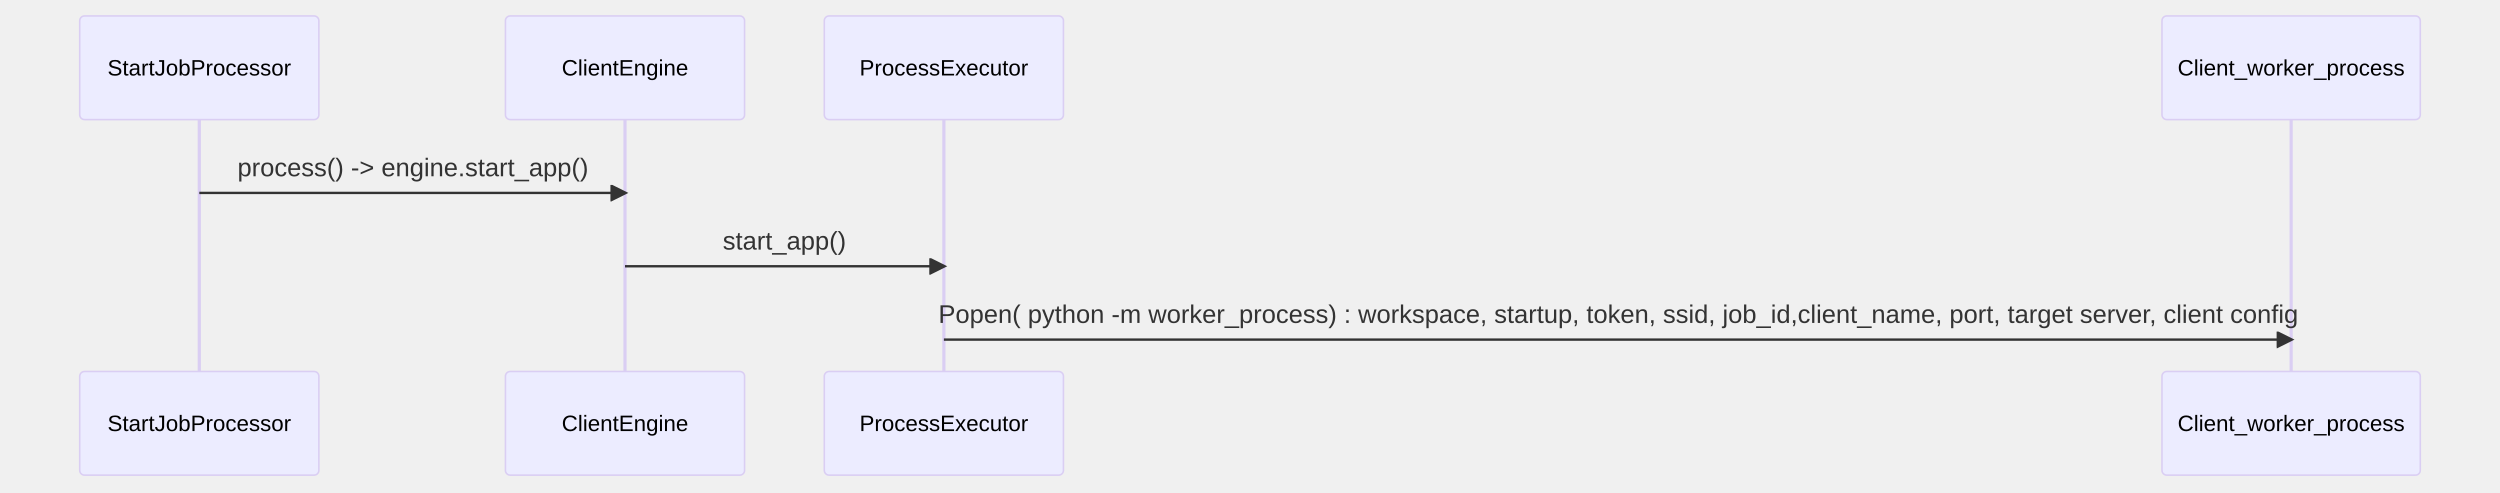
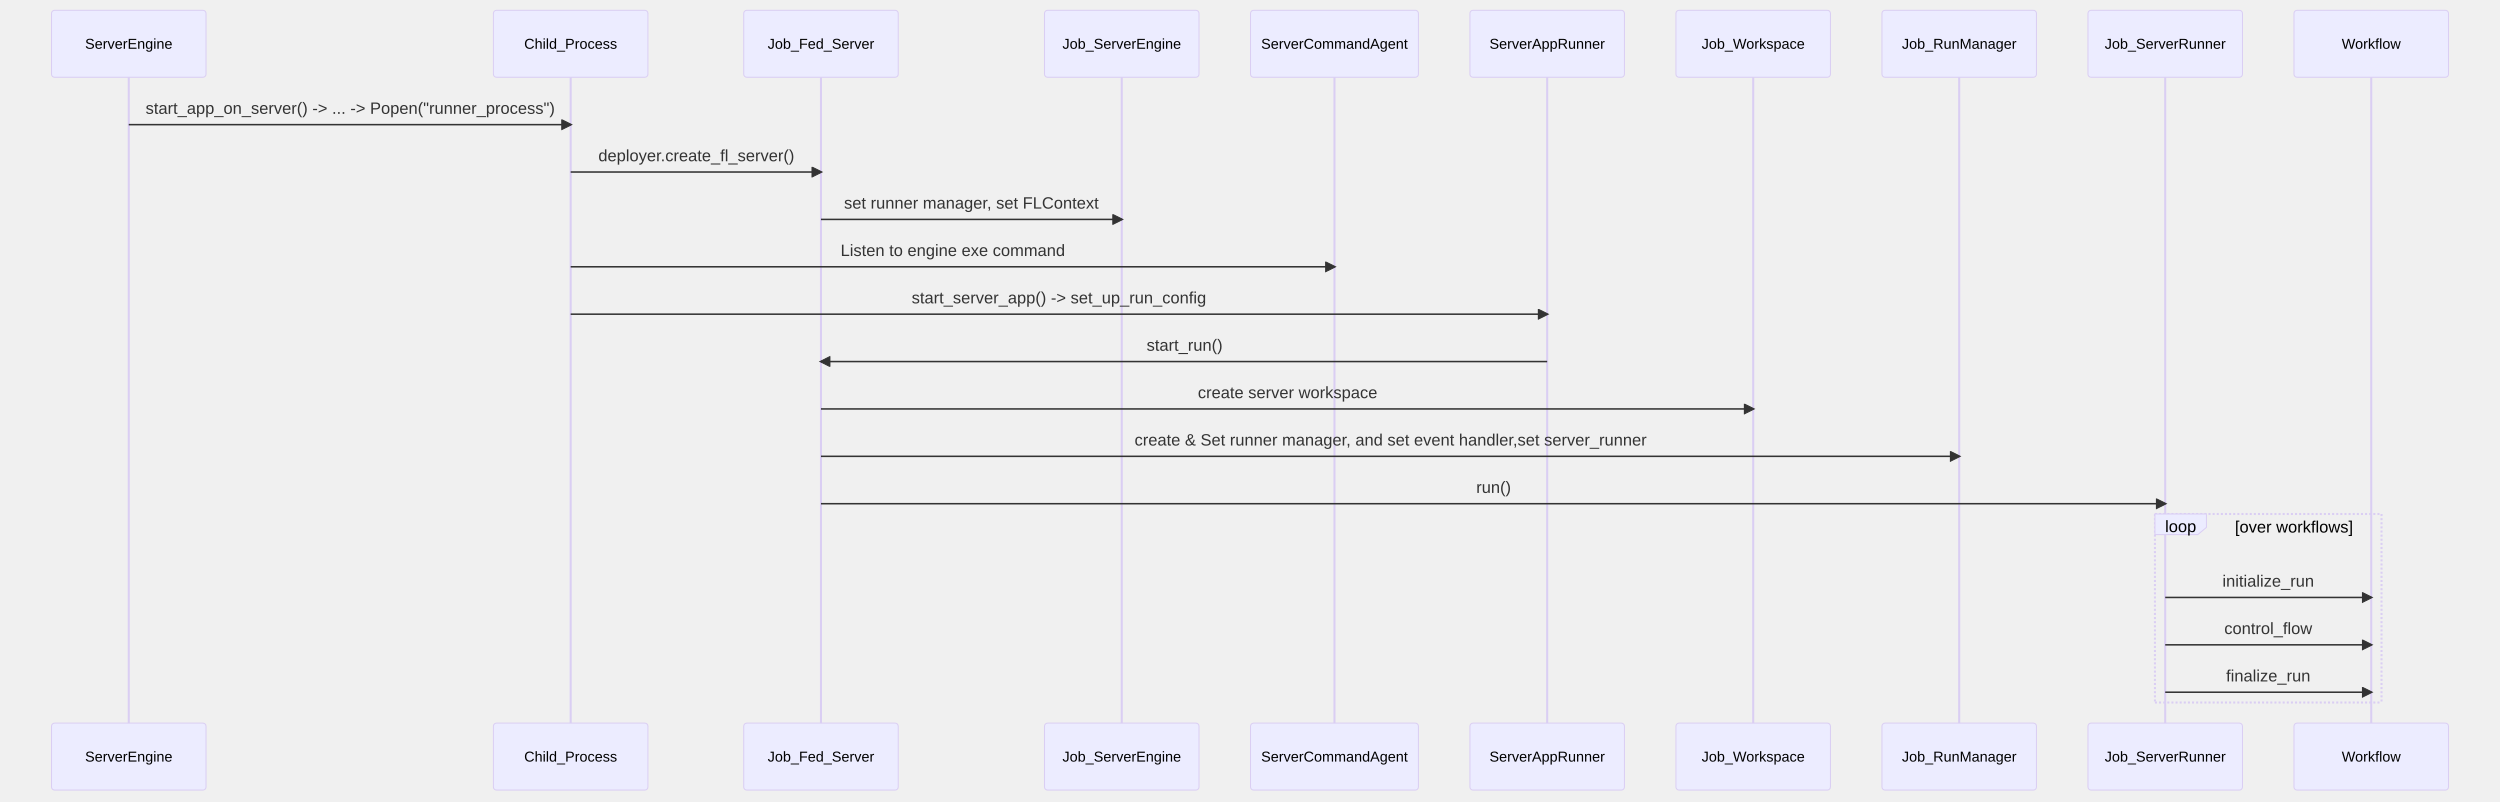
- <svg xmlns="http://www.w3.org/2000/svg" aria-labelledby="chart-title-mermaid-1664764199604 chart-desc-mermaid-1664764199604" role="img" viewBox="-50 -10 1568 309" style="max-width: 1568px; background-color: white;" width="100%" id="mermaid-1664764199604">
-   <style>#mermaid-1664764199604 {font-family:"trebuchet ms",verdana,arial,sans-serif;font-size:16px;fill:#333;}#mermaid-1664764199604 .error-icon{fill:#552222;}#mermaid-1664764199604 .error-text{fill:#552222;stroke:#552222;}#mermaid-1664764199604 .edge-thickness-normal{stroke-width:2px;}#mermaid-1664764199604 .edge-thickness-thick{stroke-width:3.5px;}#mermaid-1664764199604 .edge-pattern-solid{stroke-dasharray:0;}#mermaid-1664764199604 .edge-pattern-dashed{stroke-dasharray:3;}#mermaid-1664764199604 .edge-pattern-dotted{stroke-dasharray:2;}#mermaid-1664764199604 .marker{fill:#333333;stroke:#333333;}#mermaid-1664764199604 .marker.cross{stroke:#333333;}#mermaid-1664764199604 svg{font-family:"trebuchet ms",verdana,arial,sans-serif;font-size:16px;}#mermaid-1664764199604 .actor{stroke:hsl(259.626, 59.777%, 87.902%);fill:#ECECFF;}#mermaid-1664764199604 text.actor&gt;tspan{fill:black;stroke:none;}#mermaid-1664764199604 .actor-line{stroke:grey;}#mermaid-1664764199604 .messageLine0{stroke-width:1.5;stroke-dasharray:none;stroke:#333;}#mermaid-1664764199604 .messageLine1{stroke-width:1.5;stroke-dasharray:2,2;stroke:#333;}#mermaid-1664764199604 #arrowhead path{fill:#333;stroke:#333;}#mermaid-1664764199604 .sequenceNumber{fill:white;}#mermaid-1664764199604 #sequencenumber{fill:#333;}#mermaid-1664764199604 #crosshead path{fill:#333;stroke:#333;}#mermaid-1664764199604 .messageText{fill:#333;stroke:none;}#mermaid-1664764199604 .labelBox{stroke:hsl(259.626, 59.777%, 87.902%);fill:#ECECFF;}#mermaid-1664764199604 .labelText,#mermaid-1664764199604 .labelText&gt;tspan{fill:black;stroke:none;}#mermaid-1664764199604 .loopText,#mermaid-1664764199604 .loopText&gt;tspan{fill:black;stroke:none;}#mermaid-1664764199604 .loopLine{stroke-width:2px;stroke-dasharray:2,2;stroke:hsl(259.626, 59.777%, 87.902%);fill:hsl(259.626, 59.777%, 87.902%);}#mermaid-1664764199604 .note{stroke:#aaaa33;fill:#fff5ad;}#mermaid-1664764199604 .noteText,#mermaid-1664764199604 .noteText&gt;tspan{fill:black;stroke:none;}#mermaid-1664764199604 .activation0{fill:#f4f4f4;stroke:#666;}#mermaid-1664764199604 .activation1{fill:#f4f4f4;stroke:#666;}#mermaid-1664764199604 .activation2{fill:#f4f4f4;stroke:#666;}#mermaid-1664764199604 .actorPopupMenu{position:absolute;}#mermaid-1664764199604 .actorPopupMenuPanel{position:absolute;fill:#ECECFF;box-shadow:0px 8px 16px 0px rgba(0,0,0,0.2);filter:drop-shadow(3px 5px 2px rgb(0 0 0 / 0.4));}#mermaid-1664764199604 .actor-man line{stroke:hsl(259.626, 59.777%, 87.902%);fill:#ECECFF;}#mermaid-1664764199604 .actor-man circle,#mermaid-1664764199604 line{stroke:hsl(259.626, 59.777%, 87.902%);fill:#ECECFF;stroke-width:2px;}#mermaid-1664764199604 :root{--mermaid-font-family:"trebuchet ms",verdana,arial,sans-serif;}</style>
+ <svg xmlns="http://www.w3.org/2000/svg" aria-labelledby="chart-title-mermaid-1664767334893 chart-desc-mermaid-1664767334893" role="img" viewBox="-50 -10 2427 778" style="max-width: 2427px; background-color: white;" width="100%" id="mermaid-1664767334893">
+   <style>#mermaid-1664767334893 {font-family:"trebuchet ms",verdana,arial,sans-serif;font-size:16px;fill:#333;}#mermaid-1664767334893 .error-icon{fill:#552222;}#mermaid-1664767334893 .error-text{fill:#552222;stroke:#552222;}#mermaid-1664767334893 .edge-thickness-normal{stroke-width:2px;}#mermaid-1664767334893 .edge-thickness-thick{stroke-width:3.5px;}#mermaid-1664767334893 .edge-pattern-solid{stroke-dasharray:0;}#mermaid-1664767334893 .edge-pattern-dashed{stroke-dasharray:3;}#mermaid-1664767334893 .edge-pattern-dotted{stroke-dasharray:2;}#mermaid-1664767334893 .marker{fill:#333333;stroke:#333333;}#mermaid-1664767334893 .marker.cross{stroke:#333333;}#mermaid-1664767334893 svg{font-family:"trebuchet ms",verdana,arial,sans-serif;font-size:16px;}#mermaid-1664767334893 .actor{stroke:hsl(259.626, 59.777%, 87.902%);fill:#ECECFF;}#mermaid-1664767334893 text.actor&gt;tspan{fill:black;stroke:none;}#mermaid-1664767334893 .actor-line{stroke:grey;}#mermaid-1664767334893 .messageLine0{stroke-width:1.5;stroke-dasharray:none;stroke:#333;}#mermaid-1664767334893 .messageLine1{stroke-width:1.5;stroke-dasharray:2,2;stroke:#333;}#mermaid-1664767334893 #arrowhead path{fill:#333;stroke:#333;}#mermaid-1664767334893 .sequenceNumber{fill:white;}#mermaid-1664767334893 #sequencenumber{fill:#333;}#mermaid-1664767334893 #crosshead path{fill:#333;stroke:#333;}#mermaid-1664767334893 .messageText{fill:#333;stroke:none;}#mermaid-1664767334893 .labelBox{stroke:hsl(259.626, 59.777%, 87.902%);fill:#ECECFF;}#mermaid-1664767334893 .labelText,#mermaid-1664767334893 .labelText&gt;tspan{fill:black;stroke:none;}#mermaid-1664767334893 .loopText,#mermaid-1664767334893 .loopText&gt;tspan{fill:black;stroke:none;}#mermaid-1664767334893 .loopLine{stroke-width:2px;stroke-dasharray:2,2;stroke:hsl(259.626, 59.777%, 87.902%);fill:hsl(259.626, 59.777%, 87.902%);}#mermaid-1664767334893 .note{stroke:#aaaa33;fill:#fff5ad;}#mermaid-1664767334893 .noteText,#mermaid-1664767334893 .noteText&gt;tspan{fill:black;stroke:none;}#mermaid-1664767334893 .activation0{fill:#f4f4f4;stroke:#666;}#mermaid-1664767334893 .activation1{fill:#f4f4f4;stroke:#666;}#mermaid-1664767334893 .activation2{fill:#f4f4f4;stroke:#666;}#mermaid-1664767334893 .actorPopupMenu{position:absolute;}#mermaid-1664767334893 .actorPopupMenuPanel{position:absolute;fill:#ECECFF;box-shadow:0px 8px 16px 0px rgba(0,0,0,0.2);filter:drop-shadow(3px 5px 2px rgb(0 0 0 / 0.4));}#mermaid-1664767334893 .actor-man line{stroke:hsl(259.626, 59.777%, 87.902%);fill:#ECECFF;}#mermaid-1664767334893 .actor-man circle,#mermaid-1664767334893 line{stroke:hsl(259.626, 59.777%, 87.902%);fill:#ECECFF;stroke-width:2px;}#mermaid-1664767334893 :root{--mermaid-font-family:"trebuchet ms",verdana,arial,sans-serif;}</style>
  <g />
  <defs>
    <symbol height="24" width="24" id="computer">
      <path d="M2 2v13h20v-13h-20zm18 11h-16v-9h16v9zm-10.228 6l.466-1h3.524l.467 1h-4.457zm14.228 3h-24l2-6h2.104l-1.33 4h18.45l-1.297-4h2.073l2 6zm-5-10h-14v-7h14v7z" transform="scale(.5)" />
    </symbol>
  </defs>
  <defs>
    <symbol clip-rule="evenodd" fill-rule="evenodd" id="database">
      <path d="M12.258.001l.256.004.255.005.253.008.251.01.249.012.247.015.246.016.242.019.241.02.239.023.236.024.233.027.231.028.229.031.225.032.223.034.22.036.217.038.214.04.211.041.208.043.205.045.201.046.198.048.194.05.191.051.187.053.183.054.18.056.175.057.172.059.168.06.163.061.16.063.155.064.15.066.074.033.073.033.071.034.07.034.069.035.068.035.067.035.066.035.064.036.064.036.062.036.06.036.06.037.058.037.058.037.055.038.055.038.053.038.052.038.051.039.05.039.048.039.047.039.045.04.044.04.043.04.041.04.04.041.039.041.037.041.036.041.034.041.033.042.032.042.03.042.029.042.027.042.026.043.024.043.023.043.021.043.02.043.018.044.017.043.015.044.013.044.012.044.011.045.009.044.007.045.006.045.004.045.002.045.001.045v17l-.001.045-.002.045-.004.045-.006.045-.007.045-.009.044-.011.045-.012.044-.013.044-.015.044-.017.043-.018.044-.02.043-.021.043-.023.043-.024.043-.026.043-.027.042-.029.042-.03.042-.032.042-.033.042-.034.041-.036.041-.037.041-.039.041-.04.041-.041.04-.043.04-.044.04-.045.04-.047.039-.048.039-.05.039-.051.039-.052.038-.053.038-.055.038-.055.038-.058.037-.058.037-.06.037-.06.036-.062.036-.064.036-.064.036-.066.035-.067.035-.068.035-.069.035-.07.034-.071.034-.073.033-.074.033-.15.066-.155.064-.16.063-.163.061-.168.06-.172.059-.175.057-.18.056-.183.054-.187.053-.191.051-.194.05-.198.048-.201.046-.205.045-.208.043-.211.041-.214.04-.217.038-.22.036-.223.034-.225.032-.229.031-.231.028-.233.027-.236.024-.239.023-.241.02-.242.019-.246.016-.247.015-.249.012-.251.01-.253.008-.255.005-.256.004-.258.001-.258-.001-.256-.004-.255-.005-.253-.008-.251-.01-.249-.012-.247-.015-.245-.016-.243-.019-.241-.02-.238-.023-.236-.024-.234-.027-.231-.028-.228-.031-.226-.032-.223-.034-.22-.036-.217-.038-.214-.04-.211-.041-.208-.043-.204-.045-.201-.046-.198-.048-.195-.05-.19-.051-.187-.053-.184-.054-.179-.056-.176-.057-.172-.059-.167-.06-.164-.061-.159-.063-.155-.064-.151-.066-.074-.033-.072-.033-.072-.034-.07-.034-.069-.035-.068-.035-.067-.035-.066-.035-.064-.036-.063-.036-.062-.036-.061-.036-.06-.037-.058-.037-.057-.037-.056-.038-.055-.038-.053-.038-.052-.038-.051-.039-.049-.039-.049-.039-.046-.039-.046-.04-.044-.04-.043-.04-.041-.04-.04-.041-.039-.041-.037-.041-.036-.041-.034-.041-.033-.042-.032-.042-.03-.042-.029-.042-.027-.042-.026-.043-.024-.043-.023-.043-.021-.043-.02-.043-.018-.044-.017-.043-.015-.044-.013-.044-.012-.044-.011-.045-.009-.044-.007-.045-.006-.045-.004-.045-.002-.045-.001-.045v-17l.001-.045.002-.045.004-.045.006-.045.007-.045.009-.044.011-.045.012-.044.013-.044.015-.044.017-.043.018-.044.02-.043.021-.043.023-.043.024-.043.026-.043.027-.042.029-.042.03-.042.032-.042.033-.042.034-.041.036-.041.037-.041.039-.041.04-.041.041-.04.043-.04.044-.04.046-.04.046-.039.049-.039.049-.039.051-.039.052-.038.053-.038.055-.038.056-.038.057-.037.058-.037.06-.037.061-.036.062-.036.063-.036.064-.036.066-.035.067-.035.068-.035.069-.035.07-.034.072-.034.072-.033.074-.033.151-.066.155-.064.159-.063.164-.061.167-.06.172-.059.176-.057.179-.056.184-.054.187-.053.19-.051.195-.05.198-.048.201-.046.204-.045.208-.043.211-.041.214-.04.217-.038.22-.036.223-.034.226-.032.228-.031.231-.028.234-.027.236-.024.238-.023.241-.02.243-.019.245-.016.247-.015.249-.012.251-.01.253-.008.255-.005.256-.004.258-.001.258.001zm-9.258 20.499v.01l.001.021.003.021.004.022.005.021.006.022.007.022.009.023.01.022.011.023.012.023.013.023.015.023.016.024.017.023.018.024.019.024.021.024.022.025.023.024.024.025.052.049.056.05.061.051.066.051.07.051.075.051.079.052.084.052.088.052.092.052.097.052.102.051.105.052.11.052.114.051.119.051.123.051.127.05.131.05.135.05.139.048.144.049.147.047.152.047.155.047.16.045.163.045.167.043.171.043.176.041.178.041.183.039.187.039.19.037.194.035.197.035.202.033.204.031.209.03.212.029.216.027.219.025.222.024.226.021.23.02.233.018.236.016.24.015.243.012.246.01.249.008.253.005.256.004.259.001.26-.001.257-.004.254-.005.25-.008.247-.011.244-.012.241-.014.237-.016.233-.018.231-.021.226-.021.224-.024.22-.026.216-.027.212-.028.21-.031.205-.031.202-.034.198-.034.194-.036.191-.037.187-.039.183-.04.179-.04.175-.042.172-.043.168-.044.163-.045.16-.046.155-.046.152-.047.148-.048.143-.049.139-.049.136-.05.131-.05.126-.05.123-.051.118-.052.114-.051.11-.052.106-.052.101-.052.096-.052.092-.052.088-.053.083-.051.079-.052.074-.052.07-.051.065-.051.06-.051.056-.05.051-.05.023-.024.023-.025.021-.024.02-.024.019-.024.018-.024.017-.024.015-.023.014-.024.013-.023.012-.023.01-.023.01-.022.008-.022.006-.022.006-.022.004-.022.004-.021.001-.021.001-.021v-4.127l-.077.055-.08.053-.083.054-.085.053-.087.052-.09.052-.093.051-.095.05-.097.05-.1.049-.102.049-.105.048-.106.047-.109.047-.111.046-.114.045-.115.045-.118.044-.12.043-.122.042-.124.042-.126.041-.128.04-.13.04-.132.038-.134.038-.135.037-.138.037-.139.035-.142.035-.143.034-.144.033-.147.032-.148.031-.15.03-.151.03-.153.029-.154.027-.156.027-.158.026-.159.025-.161.024-.162.023-.163.022-.165.021-.166.02-.167.019-.169.018-.169.017-.171.016-.173.015-.173.014-.175.013-.175.012-.177.011-.178.01-.179.008-.179.008-.181.006-.182.005-.182.004-.184.003-.184.002h-.37l-.184-.002-.184-.003-.182-.004-.182-.005-.181-.006-.179-.008-.179-.008-.178-.01-.176-.011-.176-.012-.175-.013-.173-.014-.172-.015-.171-.016-.17-.017-.169-.018-.167-.019-.166-.02-.165-.021-.163-.022-.162-.023-.161-.024-.159-.025-.157-.026-.156-.027-.155-.027-.153-.029-.151-.03-.15-.03-.148-.031-.146-.032-.145-.033-.143-.034-.141-.035-.14-.035-.137-.037-.136-.037-.134-.038-.132-.038-.13-.04-.128-.04-.126-.041-.124-.042-.122-.042-.12-.044-.117-.043-.116-.045-.113-.045-.112-.046-.109-.047-.106-.047-.105-.048-.102-.049-.1-.049-.097-.05-.095-.05-.093-.052-.09-.051-.087-.052-.085-.053-.083-.054-.08-.054-.077-.054v4.127zm0-5.654v.011l.001.021.003.021.004.021.005.022.006.022.007.022.009.022.01.022.011.023.012.023.013.023.015.024.016.023.017.024.018.024.019.024.021.024.022.024.023.025.024.024.052.05.056.05.061.05.066.051.07.051.075.052.079.051.084.052.088.052.092.052.097.052.102.052.105.052.11.051.114.051.119.052.123.05.127.051.131.05.135.049.139.049.144.048.147.048.152.047.155.046.16.045.163.045.167.044.171.042.176.042.178.04.183.04.187.038.19.037.194.036.197.034.202.033.204.032.209.03.212.028.216.027.219.025.222.024.226.022.23.02.233.018.236.016.24.014.243.012.246.01.249.008.253.006.256.003.259.001.26-.001.257-.003.254-.006.25-.008.247-.01.244-.012.241-.015.237-.016.233-.018.231-.02.226-.022.224-.024.22-.025.216-.027.212-.029.21-.03.205-.032.202-.033.198-.035.194-.036.191-.037.187-.039.183-.039.179-.041.175-.042.172-.043.168-.044.163-.045.16-.045.155-.047.152-.047.148-.048.143-.048.139-.05.136-.049.131-.05.126-.051.123-.051.118-.051.114-.052.11-.052.106-.052.101-.052.096-.052.092-.052.088-.052.083-.052.079-.052.074-.051.07-.052.065-.051.06-.05.056-.051.051-.049.023-.025.023-.024.021-.025.02-.024.019-.024.018-.024.017-.024.015-.023.014-.023.013-.024.012-.022.01-.023.01-.023.008-.022.006-.022.006-.022.004-.021.004-.022.001-.021.001-.021v-4.139l-.077.054-.08.054-.083.054-.085.052-.087.053-.09.051-.093.051-.095.051-.097.05-.1.049-.102.049-.105.048-.106.047-.109.047-.111.046-.114.045-.115.044-.118.044-.12.044-.122.042-.124.042-.126.041-.128.04-.13.039-.132.039-.134.038-.135.037-.138.036-.139.036-.142.035-.143.033-.144.033-.147.033-.148.031-.15.03-.151.03-.153.028-.154.028-.156.027-.158.026-.159.025-.161.024-.162.023-.163.022-.165.021-.166.02-.167.019-.169.018-.169.017-.171.016-.173.015-.173.014-.175.013-.175.012-.177.011-.178.009-.179.009-.179.007-.181.007-.182.005-.182.004-.184.003-.184.002h-.37l-.184-.002-.184-.003-.182-.004-.182-.005-.181-.007-.179-.007-.179-.009-.178-.009-.176-.011-.176-.012-.175-.013-.173-.014-.172-.015-.171-.016-.17-.017-.169-.018-.167-.019-.166-.02-.165-.021-.163-.022-.162-.023-.161-.024-.159-.025-.157-.026-.156-.027-.155-.028-.153-.028-.151-.03-.15-.03-.148-.031-.146-.033-.145-.033-.143-.033-.141-.035-.14-.036-.137-.036-.136-.037-.134-.038-.132-.039-.13-.039-.128-.04-.126-.041-.124-.042-.122-.043-.12-.043-.117-.044-.116-.044-.113-.046-.112-.046-.109-.046-.106-.047-.105-.048-.102-.049-.1-.049-.097-.05-.095-.051-.093-.051-.09-.051-.087-.053-.085-.052-.083-.054-.08-.054-.077-.054v4.139zm0-5.666v.011l.001.02.003.022.004.021.005.022.006.021.007.022.009.023.01.022.011.023.012.023.013.023.015.023.016.024.017.024.018.023.019.024.021.025.022.024.023.024.024.025.052.05.056.05.061.05.066.051.07.051.075.052.079.051.084.052.088.052.092.052.097.052.102.052.105.051.11.052.114.051.119.051.123.051.127.05.131.05.135.05.139.049.144.048.147.048.152.047.155.046.16.045.163.045.167.043.171.043.176.042.178.04.183.04.187.038.19.037.194.036.197.034.202.033.204.032.209.03.212.028.216.027.219.025.222.024.226.021.23.02.233.018.236.017.24.014.243.012.246.01.249.008.253.006.256.003.259.001.26-.001.257-.003.254-.006.25-.008.247-.01.244-.013.241-.014.237-.016.233-.018.231-.02.226-.022.224-.024.22-.025.216-.027.212-.029.21-.03.205-.032.202-.033.198-.035.194-.036.191-.037.187-.039.183-.039.179-.041.175-.042.172-.043.168-.044.163-.045.16-.045.155-.047.152-.047.148-.048.143-.049.139-.049.136-.049.131-.051.126-.05.123-.051.118-.052.114-.051.11-.052.106-.052.101-.052.096-.052.092-.052.088-.052.083-.052.079-.052.074-.052.07-.051.065-.051.06-.051.056-.05.051-.049.023-.025.023-.025.021-.024.02-.024.019-.024.018-.024.017-.024.015-.023.014-.024.013-.023.012-.023.01-.022.01-.023.008-.022.006-.022.006-.022.004-.022.004-.021.001-.021.001-.021v-4.153l-.077.054-.08.054-.083.053-.085.053-.087.053-.09.051-.093.051-.095.051-.097.05-.1.049-.102.048-.105.048-.106.048-.109.046-.111.046-.114.046-.115.044-.118.044-.12.043-.122.043-.124.042-.126.041-.128.04-.13.039-.132.039-.134.038-.135.037-.138.036-.139.036-.142.034-.143.034-.144.033-.147.032-.148.032-.15.03-.151.03-.153.028-.154.028-.156.027-.158.026-.159.024-.161.024-.162.023-.163.023-.165.021-.166.02-.167.019-.169.018-.169.017-.171.016-.173.015-.173.014-.175.013-.175.012-.177.01-.178.01-.179.009-.179.007-.181.006-.182.006-.182.004-.184.003-.184.001-.185.001-.185-.001-.184-.001-.184-.003-.182-.004-.182-.006-.181-.006-.179-.007-.179-.009-.178-.01-.176-.01-.176-.012-.175-.013-.173-.014-.172-.015-.171-.016-.17-.017-.169-.018-.167-.019-.166-.02-.165-.021-.163-.023-.162-.023-.161-.024-.159-.024-.157-.026-.156-.027-.155-.028-.153-.028-.151-.03-.15-.03-.148-.032-.146-.032-.145-.033-.143-.034-.141-.034-.14-.036-.137-.036-.136-.037-.134-.038-.132-.039-.13-.039-.128-.041-.126-.041-.124-.041-.122-.043-.12-.043-.117-.044-.116-.044-.113-.046-.112-.046-.109-.046-.106-.048-.105-.048-.102-.048-.1-.05-.097-.049-.095-.051-.093-.051-.09-.052-.087-.052-.085-.053-.083-.053-.08-.054-.077-.054v4.153zm8.74-8.179l-.257.004-.254.005-.25.008-.247.011-.244.012-.241.014-.237.016-.233.018-.231.021-.226.022-.224.023-.22.026-.216.027-.212.028-.21.031-.205.032-.202.033-.198.034-.194.036-.191.038-.187.038-.183.04-.179.041-.175.042-.172.043-.168.043-.163.045-.16.046-.155.046-.152.048-.148.048-.143.048-.139.049-.136.05-.131.05-.126.051-.123.051-.118.051-.114.052-.11.052-.106.052-.101.052-.096.052-.092.052-.088.052-.083.052-.079.052-.074.051-.07.052-.065.051-.06.05-.056.05-.051.05-.023.025-.023.024-.021.024-.02.025-.019.024-.018.024-.017.023-.015.024-.014.023-.013.023-.012.023-.01.023-.01.022-.008.022-.006.023-.006.021-.004.022-.004.021-.001.021-.001.021.001.021.001.021.004.021.004.022.006.021.006.023.008.022.01.022.01.023.012.023.013.023.014.023.015.024.017.023.018.024.019.024.02.025.021.024.023.024.023.025.051.05.056.05.06.05.065.051.07.052.074.051.079.052.083.052.088.052.092.052.096.052.101.052.106.052.11.052.114.052.118.051.123.051.126.051.131.05.136.05.139.049.143.048.148.048.152.048.155.046.16.046.163.045.168.043.172.043.175.042.179.041.183.04.187.038.191.038.194.036.198.034.202.033.205.032.21.031.212.028.216.027.22.026.224.023.226.022.231.021.233.018.237.016.241.014.244.012.247.011.25.008.254.005.257.004.26.001.26-.001.257-.004.254-.005.25-.008.247-.011.244-.012.241-.014.237-.016.233-.018.231-.021.226-.022.224-.023.22-.026.216-.027.212-.028.21-.031.205-.032.202-.033.198-.034.194-.036.191-.038.187-.038.183-.04.179-.041.175-.042.172-.043.168-.043.163-.045.16-.046.155-.046.152-.048.148-.048.143-.048.139-.049.136-.05.131-.05.126-.051.123-.051.118-.051.114-.052.11-.052.106-.052.101-.052.096-.052.092-.052.088-.052.083-.052.079-.052.074-.051.07-.052.065-.051.06-.05.056-.05.051-.05.023-.025.023-.024.021-.024.02-.025.019-.024.018-.024.017-.023.015-.024.014-.023.013-.023.012-.023.01-.023.01-.022.008-.022.006-.023.006-.021.004-.022.004-.021.001-.021.001-.021-.001-.021-.001-.021-.004-.021-.004-.022-.006-.021-.006-.023-.008-.022-.01-.022-.01-.023-.012-.023-.013-.023-.014-.023-.015-.024-.017-.023-.018-.024-.019-.024-.02-.025-.021-.024-.023-.024-.023-.025-.051-.05-.056-.05-.06-.05-.065-.051-.07-.052-.074-.051-.079-.052-.083-.052-.088-.052-.092-.052-.096-.052-.101-.052-.106-.052-.11-.052-.114-.052-.118-.051-.123-.051-.126-.051-.131-.05-.136-.05-.139-.049-.143-.048-.148-.048-.152-.048-.155-.046-.16-.046-.163-.045-.168-.043-.172-.043-.175-.042-.179-.041-.183-.04-.187-.038-.191-.038-.194-.036-.198-.034-.202-.033-.205-.032-.21-.031-.212-.028-.216-.027-.22-.026-.224-.023-.226-.022-.231-.021-.233-.018-.237-.016-.241-.014-.244-.012-.247-.011-.25-.008-.254-.005-.257-.004-.26-.001-.26.001z" transform="scale(.5)" />
    </symbol>
  </defs>
  <defs>
    <symbol height="24" width="24" id="clock">
      <path d="M12 2c5.514 0 10 4.486 10 10s-4.486 10-10 10-10-4.486-10-10 4.486-10 10-10zm0-2c-6.627 0-12 5.373-12 12s5.373 12 12 12 12-5.373 12-12-5.373-12-12-12zm5.848 12.459c.202.038.202.333.001.372-1.907.361-6.045 1.111-6.547 1.111-.719 0-1.301-.582-1.301-1.301 0-.512.77-5.447 1.125-7.445.034-.192.312-.181.343.014l.985 6.238 5.394 1.011z" transform="scale(.5)" />
    </symbol>
  </defs>
  <g>
-     <line stroke="#999" stroke-width="0.5px" class="200" y2="243" x2="75" y1="5" x1="75" id="actor0" />
+     <line stroke="#999" stroke-width="0.5px" class="200" y2="712" x2="75" y1="5" x1="75" id="actor0" />
    <g id="root-0">
      <rect class="actor" ry="3" rx="3" height="65" width="150" stroke="#666" fill="#eaeaea" y="0" x="0" />
      <text style="text-anchor: middle; font-size: 14px; font-weight: 400;" class="actor" alignment-baseline="central" dominant-baseline="central" y="32.5" x="75">
-         <tspan dy="0" x="75">StartJobProcessor</tspan>
-       </text>
-     </g>
-   </g>
-   <g>
-     <line stroke="#999" stroke-width="0.5px" class="200" y2="243" x2="342" y1="5" x1="342" id="actor1" />
+         <tspan dy="0" x="75">ServerEngine</tspan>
+       </text>
+     </g>
+   </g>
+   <g>
+     <line stroke="#999" stroke-width="0.5px" class="200" y2="712" x2="504" y1="5" x1="504" id="actor1" />
    <g id="root-1">
-       <rect class="actor" ry="3" rx="3" height="65" width="150" stroke="#666" fill="#eaeaea" y="0" x="267" />
-       <text style="text-anchor: middle; font-size: 14px; font-weight: 400;" class="actor" alignment-baseline="central" dominant-baseline="central" y="32.5" x="342">
-         <tspan dy="0" x="342">ClientEngine</tspan>
-       </text>
-     </g>
-   </g>
-   <g>
-     <line stroke="#999" stroke-width="0.5px" class="200" y2="243" x2="542" y1="5" x1="542" id="actor2" />
+       <rect class="actor" ry="3" rx="3" height="65" width="150" stroke="#666" fill="#eaeaea" y="0" x="429" />
+       <text style="text-anchor: middle; font-size: 14px; font-weight: 400;" class="actor" alignment-baseline="central" dominant-baseline="central" y="32.5" x="504">
+         <tspan dy="0" x="504">Child_Process</tspan>
+       </text>
+     </g>
+   </g>
+   <g>
+     <line stroke="#999" stroke-width="0.5px" class="200" y2="712" x2="747" y1="5" x1="747" id="actor2" />
    <g id="root-2">
-       <rect class="actor" ry="3" rx="3" height="65" width="150" stroke="#666" fill="#eaeaea" y="0" x="467" />
-       <text style="text-anchor: middle; font-size: 14px; font-weight: 400;" class="actor" alignment-baseline="central" dominant-baseline="central" y="32.5" x="542">
-         <tspan dy="0" x="542">ProcessExecutor</tspan>
-       </text>
-     </g>
-   </g>
-   <g>
-     <line stroke="#999" stroke-width="0.5px" class="200" y2="243" x2="1387" y1="5" x1="1387" id="actor3" />
+       <rect class="actor" ry="3" rx="3" height="65" width="150" stroke="#666" fill="#eaeaea" y="0" x="672" />
+       <text style="text-anchor: middle; font-size: 14px; font-weight: 400;" class="actor" alignment-baseline="central" dominant-baseline="central" y="32.5" x="747">
+         <tspan dy="0" x="747">Job_Fed_Server</tspan>
+       </text>
+     </g>
+   </g>
+   <g>
+     <line stroke="#999" stroke-width="0.5px" class="200" y2="712" x2="1039" y1="5" x1="1039" id="actor3" />
    <g id="root-3">
-       <rect class="actor" ry="3" rx="3" height="65" width="162" stroke="#666" fill="#eaeaea" y="0" x="1306" />
-       <text style="text-anchor: middle; font-size: 14px; font-weight: 400;" class="actor" alignment-baseline="central" dominant-baseline="central" y="32.5" x="1387">
-         <tspan dy="0" x="1387">Client_worker_process</tspan>
+       <rect class="actor" ry="3" rx="3" height="65" width="150" stroke="#666" fill="#eaeaea" y="0" x="964" />
+       <text style="text-anchor: middle; font-size: 14px; font-weight: 400;" class="actor" alignment-baseline="central" dominant-baseline="central" y="32.5" x="1039">
+         <tspan dy="0" x="1039">Job_ServerEngine</tspan>
+       </text>
+     </g>
+   </g>
+   <g>
+     <line stroke="#999" stroke-width="0.5px" class="200" y2="712" x2="1245.5" y1="5" x1="1245.5" id="actor4" />
+     <g id="root-4">
+       <rect class="actor" ry="3" rx="3" height="65" width="163" stroke="#666" fill="#eaeaea" y="0" x="1164" />
+       <text style="text-anchor: middle; font-size: 14px; font-weight: 400;" class="actor" alignment-baseline="central" dominant-baseline="central" y="32.5" x="1245.5">
+         <tspan dy="0" x="1245.5">ServerCommandAgent</tspan>
+       </text>
+     </g>
+   </g>
+   <g>
+     <line stroke="#999" stroke-width="0.5px" class="200" y2="712" x2="1452" y1="5" x1="1452" id="actor5" />
+     <g id="root-5">
+       <rect class="actor" ry="3" rx="3" height="65" width="150" stroke="#666" fill="#eaeaea" y="0" x="1377" />
+       <text style="text-anchor: middle; font-size: 14px; font-weight: 400;" class="actor" alignment-baseline="central" dominant-baseline="central" y="32.5" x="1452">
+         <tspan dy="0" x="1452">ServerAppRunner</tspan>
+       </text>
+     </g>
+   </g>
+   <g>
+     <line stroke="#999" stroke-width="0.5px" class="200" y2="712" x2="1652" y1="5" x1="1652" id="actor6" />
+     <g id="root-6">
+       <rect class="actor" ry="3" rx="3" height="65" width="150" stroke="#666" fill="#eaeaea" y="0" x="1577" />
+       <text style="text-anchor: middle; font-size: 14px; font-weight: 400;" class="actor" alignment-baseline="central" dominant-baseline="central" y="32.5" x="1652">
+         <tspan dy="0" x="1652">Job_Workspace</tspan>
+       </text>
+     </g>
+   </g>
+   <g>
+     <line stroke="#999" stroke-width="0.5px" class="200" y2="712" x2="1852" y1="5" x1="1852" id="actor7" />
+     <g id="root-7">
+       <rect class="actor" ry="3" rx="3" height="65" width="150" stroke="#666" fill="#eaeaea" y="0" x="1777" />
+       <text style="text-anchor: middle; font-size: 14px; font-weight: 400;" class="actor" alignment-baseline="central" dominant-baseline="central" y="32.5" x="1852">
+         <tspan dy="0" x="1852">Job_RunManager</tspan>
+       </text>
+     </g>
+   </g>
+   <g>
+     <line stroke="#999" stroke-width="0.5px" class="200" y2="712" x2="2052" y1="5" x1="2052" id="actor8" />
+     <g id="root-8">
+       <rect class="actor" ry="3" rx="3" height="65" width="150" stroke="#666" fill="#eaeaea" y="0" x="1977" />
+       <text style="text-anchor: middle; font-size: 14px; font-weight: 400;" class="actor" alignment-baseline="central" dominant-baseline="central" y="32.5" x="2052">
+         <tspan dy="0" x="2052">Job_ServerRunner</tspan>
+       </text>
+     </g>
+   </g>
+   <g>
+     <line stroke="#999" stroke-width="0.5px" class="200" y2="712" x2="2252" y1="5" x1="2252" id="actor9" />
+     <g id="root-9">
+       <rect class="actor" ry="3" rx="3" height="65" width="150" stroke="#666" fill="#eaeaea" y="0" x="2177" />
+       <text style="text-anchor: middle; font-size: 14px; font-weight: 400;" class="actor" alignment-baseline="central" dominant-baseline="central" y="32.5" x="2252">
+         <tspan dy="0" x="2252">Workflow</tspan>
      </text>
    </g>
  </g>
  <defs>
    <marker orient="auto" markerHeight="12" markerWidth="12" markerUnits="userSpaceOnUse" refY="5" refX="9" id="arrowhead">
      <path d="M 0 0 L 10 5 L 0 10 z" />
    </marker>
  </defs>
  <defs>
    <marker refY="4" refX="16" orient="auto" markerHeight="8" markerWidth="15" id="crosshead">
      <path style="stroke-dasharray: 0, 0;" d="M 9,2 V 6 L16,4 Z" stroke-width="1px" stroke="#000000" fill="black" />
      <path style="stroke-dasharray: 0, 0;" d="M 0,1 L 6,7 M 6,1 L 0,7" stroke-width="1px" stroke="#000000" fill="none" />
    </marker>
  </defs>
  <defs>
    <marker orient="auto" markerHeight="28" markerWidth="20" refY="7" refX="18" id="filled-head">
      <path d="M 18,7 L9,13 L14,7 L9,1 Z" />
    </marker>
  </defs>
  <defs>
    <marker orient="auto" markerHeight="40" markerWidth="60" refY="15" refX="15" id="sequencenumber">
      <circle r="6" cy="15" cx="15" />
    </marker>
  </defs>
-   <text style="font-size: 16px; font-weight: 400;" dy="1em" class="messageText" alignment-baseline="middle" dominant-baseline="middle" text-anchor="middle" y="80" x="209">process() -&gt; engine.start_app()</text>
-   <line style="fill: none;" marker-end="url(#arrowhead)" stroke="none" stroke-width="2" class="messageLine0" y2="111" x2="342" y1="111" x1="75" />
-   <text style="font-size: 16px; font-weight: 400;" dy="1em" class="messageText" alignment-baseline="middle" dominant-baseline="middle" text-anchor="middle" y="126" x="442">start_app()</text>
-   <line style="fill: none;" marker-end="url(#arrowhead)" stroke="none" stroke-width="2" class="messageLine0" y2="157" x2="542" y1="157" x1="342" />
-   <text style="font-size: 16px; font-weight: 400;" dy="1em" class="messageText" alignment-baseline="middle" dominant-baseline="middle" text-anchor="middle" y="172" x="965">Popen( python -m worker_process) : workspace, startup, token, ssid, job_id,client_name, port, target server, client config</text>
-   <line style="fill: none;" marker-end="url(#arrowhead)" stroke="none" stroke-width="2" class="messageLine0" y2="203" x2="1387" y1="203" x1="542" />
-   <g>
-     <rect class="actor" ry="3" rx="3" height="65" width="150" stroke="#666" fill="#eaeaea" y="223" x="0" />
-     <text style="text-anchor: middle; font-size: 14px; font-weight: 400;" class="actor" alignment-baseline="central" dominant-baseline="central" y="255.5" x="75">
-       <tspan dy="0" x="75">StartJobProcessor</tspan>
-     </text>
-   </g>
-   <g>
-     <rect class="actor" ry="3" rx="3" height="65" width="150" stroke="#666" fill="#eaeaea" y="223" x="267" />
-     <text style="text-anchor: middle; font-size: 14px; font-weight: 400;" class="actor" alignment-baseline="central" dominant-baseline="central" y="255.5" x="342">
-       <tspan dy="0" x="342">ClientEngine</tspan>
-     </text>
-   </g>
-   <g>
-     <rect class="actor" ry="3" rx="3" height="65" width="150" stroke="#666" fill="#eaeaea" y="223" x="467" />
-     <text style="text-anchor: middle; font-size: 14px; font-weight: 400;" class="actor" alignment-baseline="central" dominant-baseline="central" y="255.5" x="542">
-       <tspan dy="0" x="542">ProcessExecutor</tspan>
-     </text>
-   </g>
-   <g>
-     <rect class="actor" ry="3" rx="3" height="65" width="162" stroke="#666" fill="#eaeaea" y="223" x="1306" />
-     <text style="text-anchor: middle; font-size: 14px; font-weight: 400;" class="actor" alignment-baseline="central" dominant-baseline="central" y="255.5" x="1387">
-       <tspan dy="0" x="1387">Client_worker_process</tspan>
+   <g>
+     <line class="loopLine" y2="489" x2="2262" y1="489" x1="2042" />
+     <line class="loopLine" y2="672" x2="2262" y1="489" x1="2262" />
+     <line class="loopLine" y2="672" x2="2262" y1="672" x1="2042" />
+     <line class="loopLine" y2="672" x2="2042" y1="489" x1="2042" />
+     <polygon class="labelBox" points="2042,489 2092,489 2092,502 2083.6,509 2042,509" />
+     <text style="font-size: 16px; font-weight: 400;" class="labelText" alignment-baseline="middle" dominant-baseline="middle" text-anchor="middle" y="502" x="2067">loop</text>
+     <text style="font-size: 16px; font-weight: 400;" class="loopText" text-anchor="middle" y="507" x="2177">
+       <tspan x="2177">[over workflows]</tspan>
+     </text>
+   </g>
+   <text style="font-size: 16px; font-weight: 400;" dy="1em" class="messageText" alignment-baseline="middle" dominant-baseline="middle" text-anchor="middle" y="80" x="290">start_app_on_server() -&gt; ... -&gt; Popen("runner_process")</text>
+   <line style="fill: none;" marker-end="url(#arrowhead)" stroke="none" stroke-width="2" class="messageLine0" y2="111" x2="504" y1="111" x1="75" />
+   <text style="font-size: 16px; font-weight: 400;" dy="1em" class="messageText" alignment-baseline="middle" dominant-baseline="middle" text-anchor="middle" y="126" x="626">deployer.create_fl_server()</text>
+   <line style="fill: none;" marker-end="url(#arrowhead)" stroke="none" stroke-width="2" class="messageLine0" y2="157" x2="747" y1="157" x1="504" />
+   <text style="font-size: 16px; font-weight: 400;" dy="1em" class="messageText" alignment-baseline="middle" dominant-baseline="middle" text-anchor="middle" y="172" x="893">set runner manager, set FLContext</text>
+   <line style="fill: none;" marker-end="url(#arrowhead)" stroke="none" stroke-width="2" class="messageLine0" y2="203" x2="1039" y1="203" x1="747" />
+   <text style="font-size: 16px; font-weight: 400;" dy="1em" class="messageText" alignment-baseline="middle" dominant-baseline="middle" text-anchor="middle" y="218" x="875">Listen to engine exe command</text>
+   <line style="fill: none;" marker-end="url(#arrowhead)" stroke="none" stroke-width="2" class="messageLine0" y2="249" x2="1245.5" y1="249" x1="504" />
+   <text style="font-size: 16px; font-weight: 400;" dy="1em" class="messageText" alignment-baseline="middle" dominant-baseline="middle" text-anchor="middle" y="264" x="978">start_server_app() -&gt; set_up_run_config</text>
+   <line style="fill: none;" marker-end="url(#arrowhead)" stroke="none" stroke-width="2" class="messageLine0" y2="295" x2="1452" y1="295" x1="504" />
+   <text style="font-size: 16px; font-weight: 400;" dy="1em" class="messageText" alignment-baseline="middle" dominant-baseline="middle" text-anchor="middle" y="310" x="1100">start_run()</text>
+   <line style="fill: none;" marker-end="url(#arrowhead)" stroke="none" stroke-width="2" class="messageLine0" y2="341" x2="747" y1="341" x1="1452" />
+   <text style="font-size: 16px; font-weight: 400;" dy="1em" class="messageText" alignment-baseline="middle" dominant-baseline="middle" text-anchor="middle" y="356" x="1200">create server workspace</text>
+   <line style="fill: none;" marker-end="url(#arrowhead)" stroke="none" stroke-width="2" class="messageLine0" y2="387" x2="1652" y1="387" x1="747" />
+   <text style="font-size: 16px; font-weight: 400;" dy="1em" class="messageText" alignment-baseline="middle" dominant-baseline="middle" text-anchor="middle" y="402" x="1300">create &amp; Set runner manager, and set event handler,set server_runner</text>
+   <line style="fill: none;" marker-end="url(#arrowhead)" stroke="none" stroke-width="2" class="messageLine0" y2="433" x2="1852" y1="433" x1="747" />
+   <text style="font-size: 16px; font-weight: 400;" dy="1em" class="messageText" alignment-baseline="middle" dominant-baseline="middle" text-anchor="middle" y="448" x="1400">run()</text>
+   <line style="fill: none;" marker-end="url(#arrowhead)" stroke="none" stroke-width="2" class="messageLine0" y2="479" x2="2052" y1="479" x1="747" />
+   <text style="font-size: 16px; font-weight: 400;" dy="1em" class="messageText" alignment-baseline="middle" dominant-baseline="middle" text-anchor="middle" y="539" x="2152">initialize_run</text>
+   <line style="fill: none;" marker-end="url(#arrowhead)" stroke="none" stroke-width="2" class="messageLine0" y2="570" x2="2252" y1="570" x1="2052" />
+   <text style="font-size: 16px; font-weight: 400;" dy="1em" class="messageText" alignment-baseline="middle" dominant-baseline="middle" text-anchor="middle" y="585" x="2152">control_flow</text>
+   <line style="fill: none;" marker-end="url(#arrowhead)" stroke="none" stroke-width="2" class="messageLine0" y2="616" x2="2252" y1="616" x1="2052" />
+   <text style="font-size: 16px; font-weight: 400;" dy="1em" class="messageText" alignment-baseline="middle" dominant-baseline="middle" text-anchor="middle" y="631" x="2152">finalize_run</text>
+   <line style="fill: none;" marker-end="url(#arrowhead)" stroke="none" stroke-width="2" class="messageLine0" y2="662" x2="2252" y1="662" x1="2052" />
+   <g>
+     <rect class="actor" ry="3" rx="3" height="65" width="150" stroke="#666" fill="#eaeaea" y="692" x="0" />
+     <text style="text-anchor: middle; font-size: 14px; font-weight: 400;" class="actor" alignment-baseline="central" dominant-baseline="central" y="724.5" x="75">
+       <tspan dy="0" x="75">ServerEngine</tspan>
+     </text>
+   </g>
+   <g>
+     <rect class="actor" ry="3" rx="3" height="65" width="150" stroke="#666" fill="#eaeaea" y="692" x="429" />
+     <text style="text-anchor: middle; font-size: 14px; font-weight: 400;" class="actor" alignment-baseline="central" dominant-baseline="central" y="724.5" x="504">
+       <tspan dy="0" x="504">Child_Process</tspan>
+     </text>
+   </g>
+   <g>
+     <rect class="actor" ry="3" rx="3" height="65" width="150" stroke="#666" fill="#eaeaea" y="692" x="672" />
+     <text style="text-anchor: middle; font-size: 14px; font-weight: 400;" class="actor" alignment-baseline="central" dominant-baseline="central" y="724.5" x="747">
+       <tspan dy="0" x="747">Job_Fed_Server</tspan>
+     </text>
+   </g>
+   <g>
+     <rect class="actor" ry="3" rx="3" height="65" width="150" stroke="#666" fill="#eaeaea" y="692" x="964" />
+     <text style="text-anchor: middle; font-size: 14px; font-weight: 400;" class="actor" alignment-baseline="central" dominant-baseline="central" y="724.5" x="1039">
+       <tspan dy="0" x="1039">Job_ServerEngine</tspan>
+     </text>
+   </g>
+   <g>
+     <rect class="actor" ry="3" rx="3" height="65" width="163" stroke="#666" fill="#eaeaea" y="692" x="1164" />
+     <text style="text-anchor: middle; font-size: 14px; font-weight: 400;" class="actor" alignment-baseline="central" dominant-baseline="central" y="724.5" x="1245.5">
+       <tspan dy="0" x="1245.5">ServerCommandAgent</tspan>
+     </text>
+   </g>
+   <g>
+     <rect class="actor" ry="3" rx="3" height="65" width="150" stroke="#666" fill="#eaeaea" y="692" x="1377" />
+     <text style="text-anchor: middle; font-size: 14px; font-weight: 400;" class="actor" alignment-baseline="central" dominant-baseline="central" y="724.5" x="1452">
+       <tspan dy="0" x="1452">ServerAppRunner</tspan>
+     </text>
+   </g>
+   <g>
+     <rect class="actor" ry="3" rx="3" height="65" width="150" stroke="#666" fill="#eaeaea" y="692" x="1577" />
+     <text style="text-anchor: middle; font-size: 14px; font-weight: 400;" class="actor" alignment-baseline="central" dominant-baseline="central" y="724.5" x="1652">
+       <tspan dy="0" x="1652">Job_Workspace</tspan>
+     </text>
+   </g>
+   <g>
+     <rect class="actor" ry="3" rx="3" height="65" width="150" stroke="#666" fill="#eaeaea" y="692" x="1777" />
+     <text style="text-anchor: middle; font-size: 14px; font-weight: 400;" class="actor" alignment-baseline="central" dominant-baseline="central" y="724.5" x="1852">
+       <tspan dy="0" x="1852">Job_RunManager</tspan>
+     </text>
+   </g>
+   <g>
+     <rect class="actor" ry="3" rx="3" height="65" width="150" stroke="#666" fill="#eaeaea" y="692" x="1977" />
+     <text style="text-anchor: middle; font-size: 14px; font-weight: 400;" class="actor" alignment-baseline="central" dominant-baseline="central" y="724.5" x="2052">
+       <tspan dy="0" x="2052">Job_ServerRunner</tspan>
+     </text>
+   </g>
+   <g>
+     <rect class="actor" ry="3" rx="3" height="65" width="150" stroke="#666" fill="#eaeaea" y="692" x="2177" />
+     <text style="text-anchor: middle; font-size: 14px; font-weight: 400;" class="actor" alignment-baseline="central" dominant-baseline="central" y="724.5" x="2252">
+       <tspan dy="0" x="2252">Workflow</tspan>
    </text>
  </g>
</svg>
